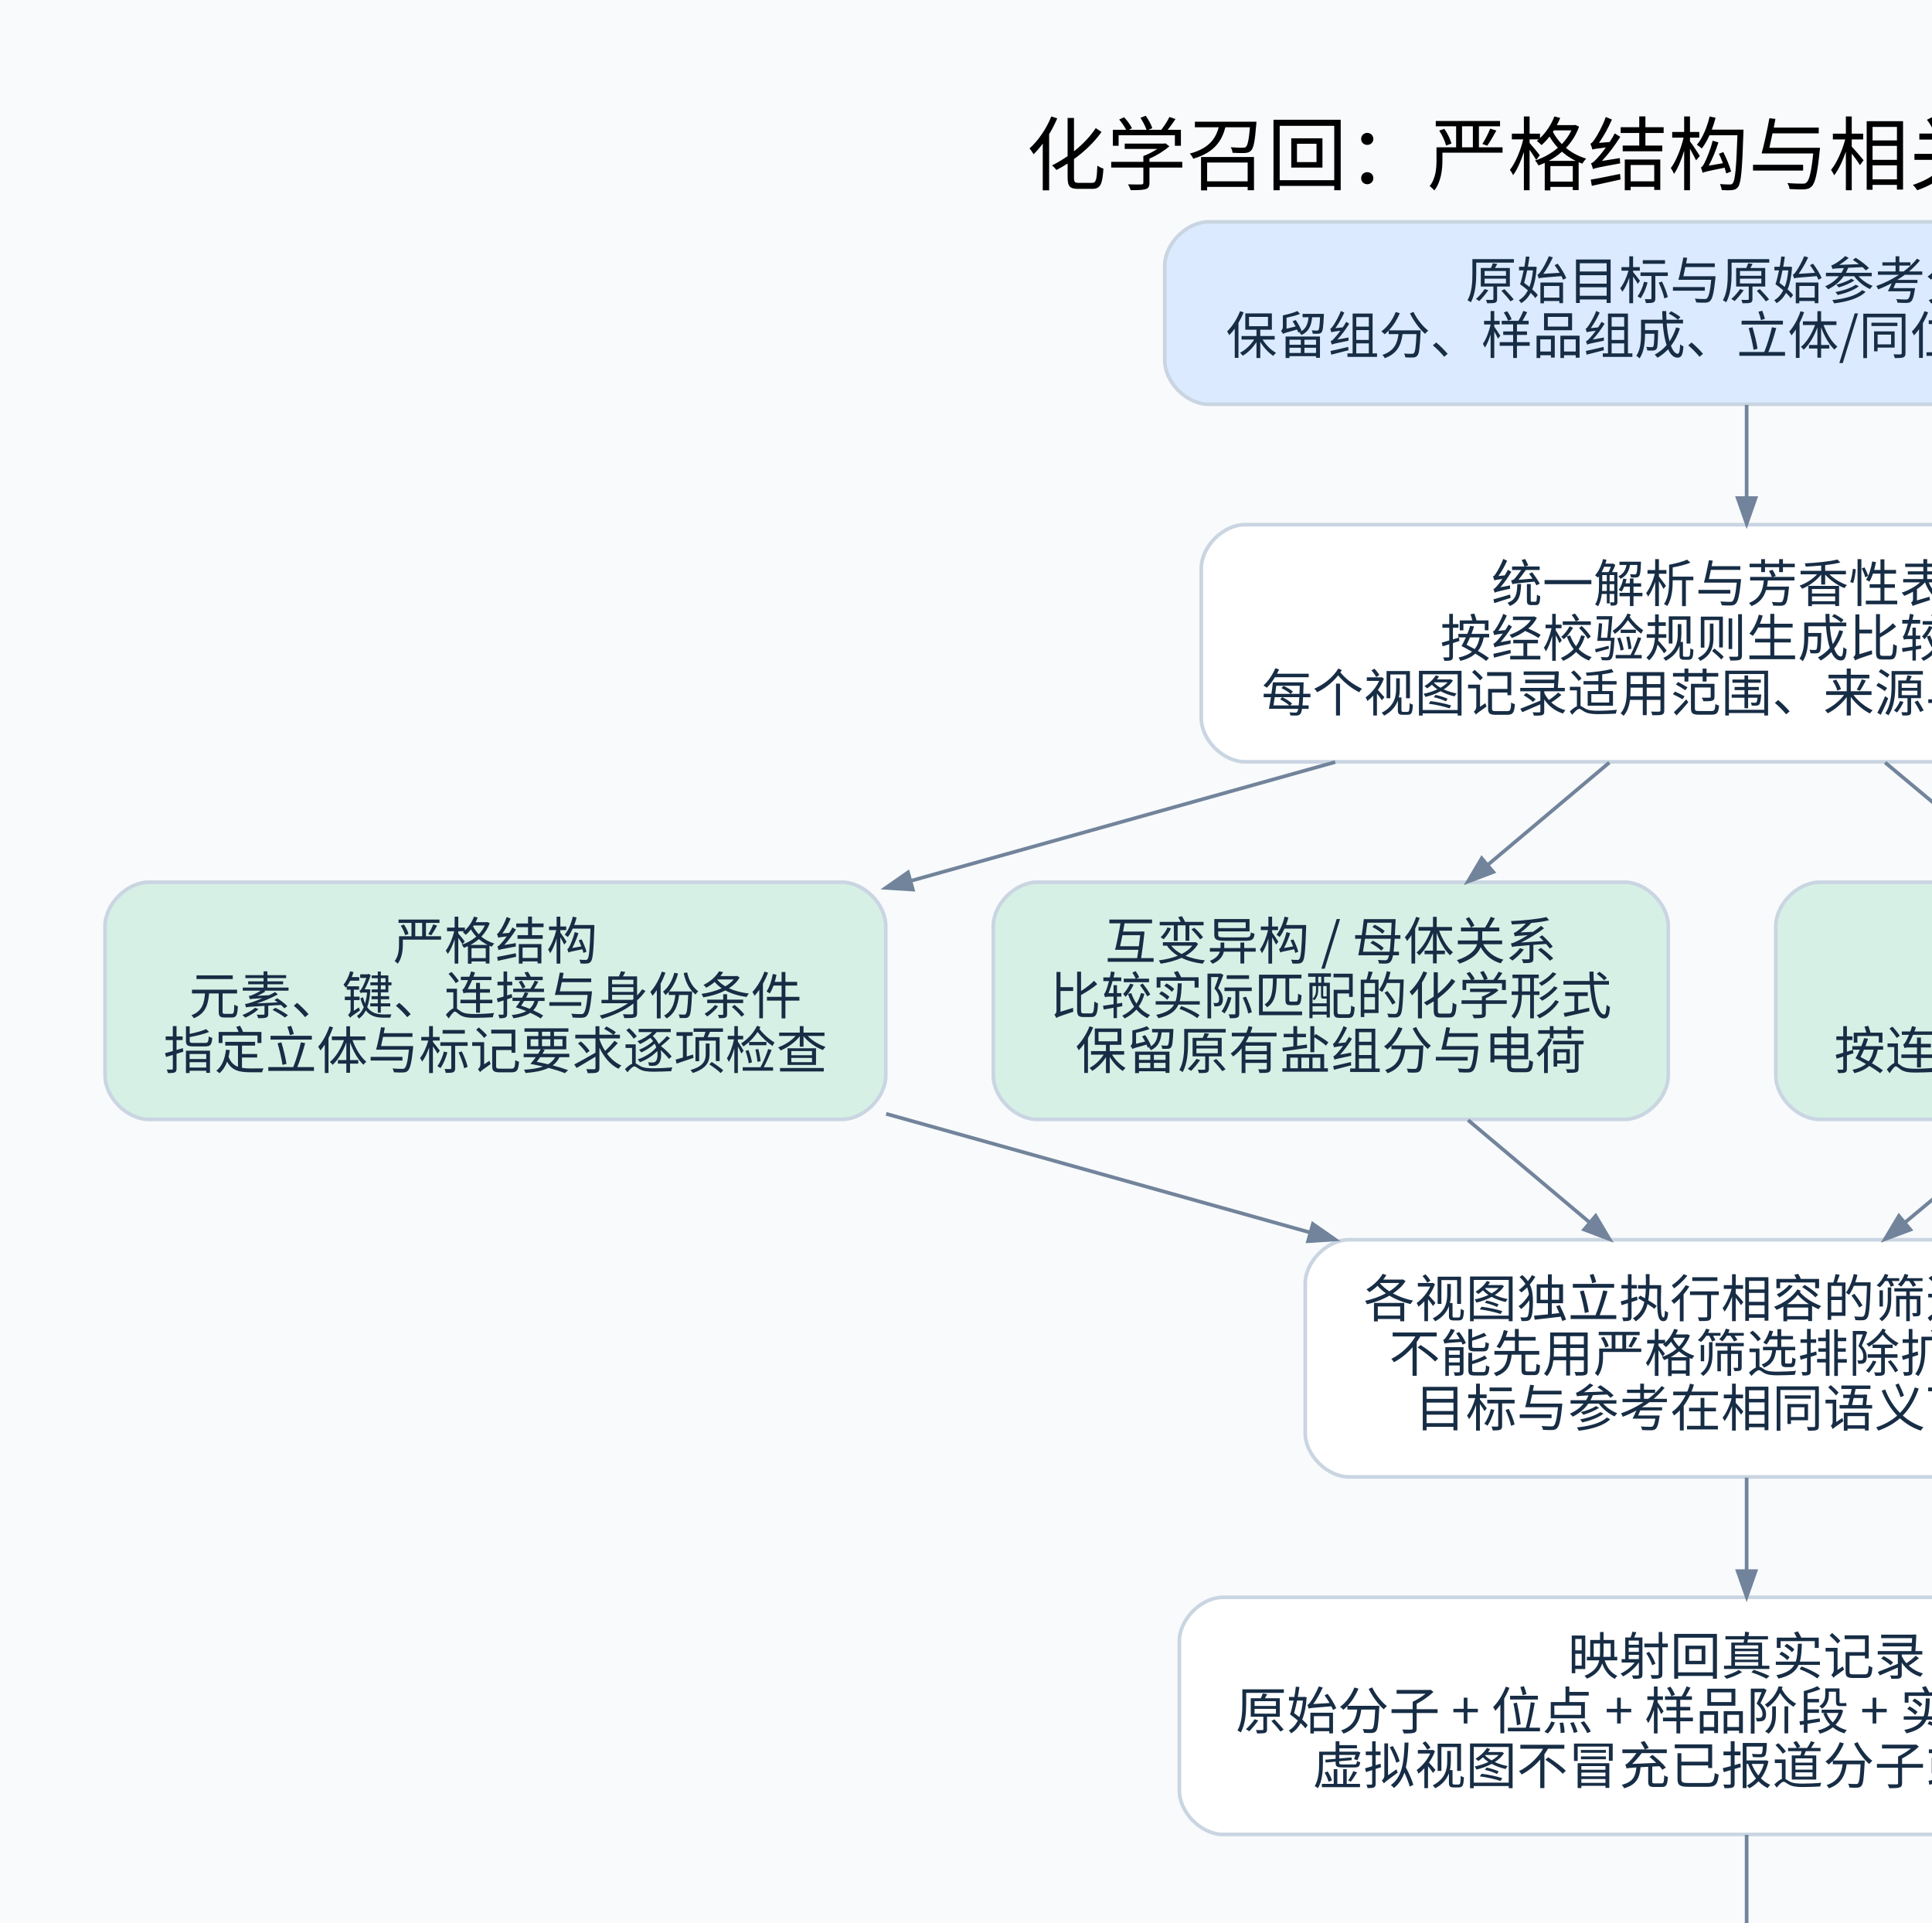
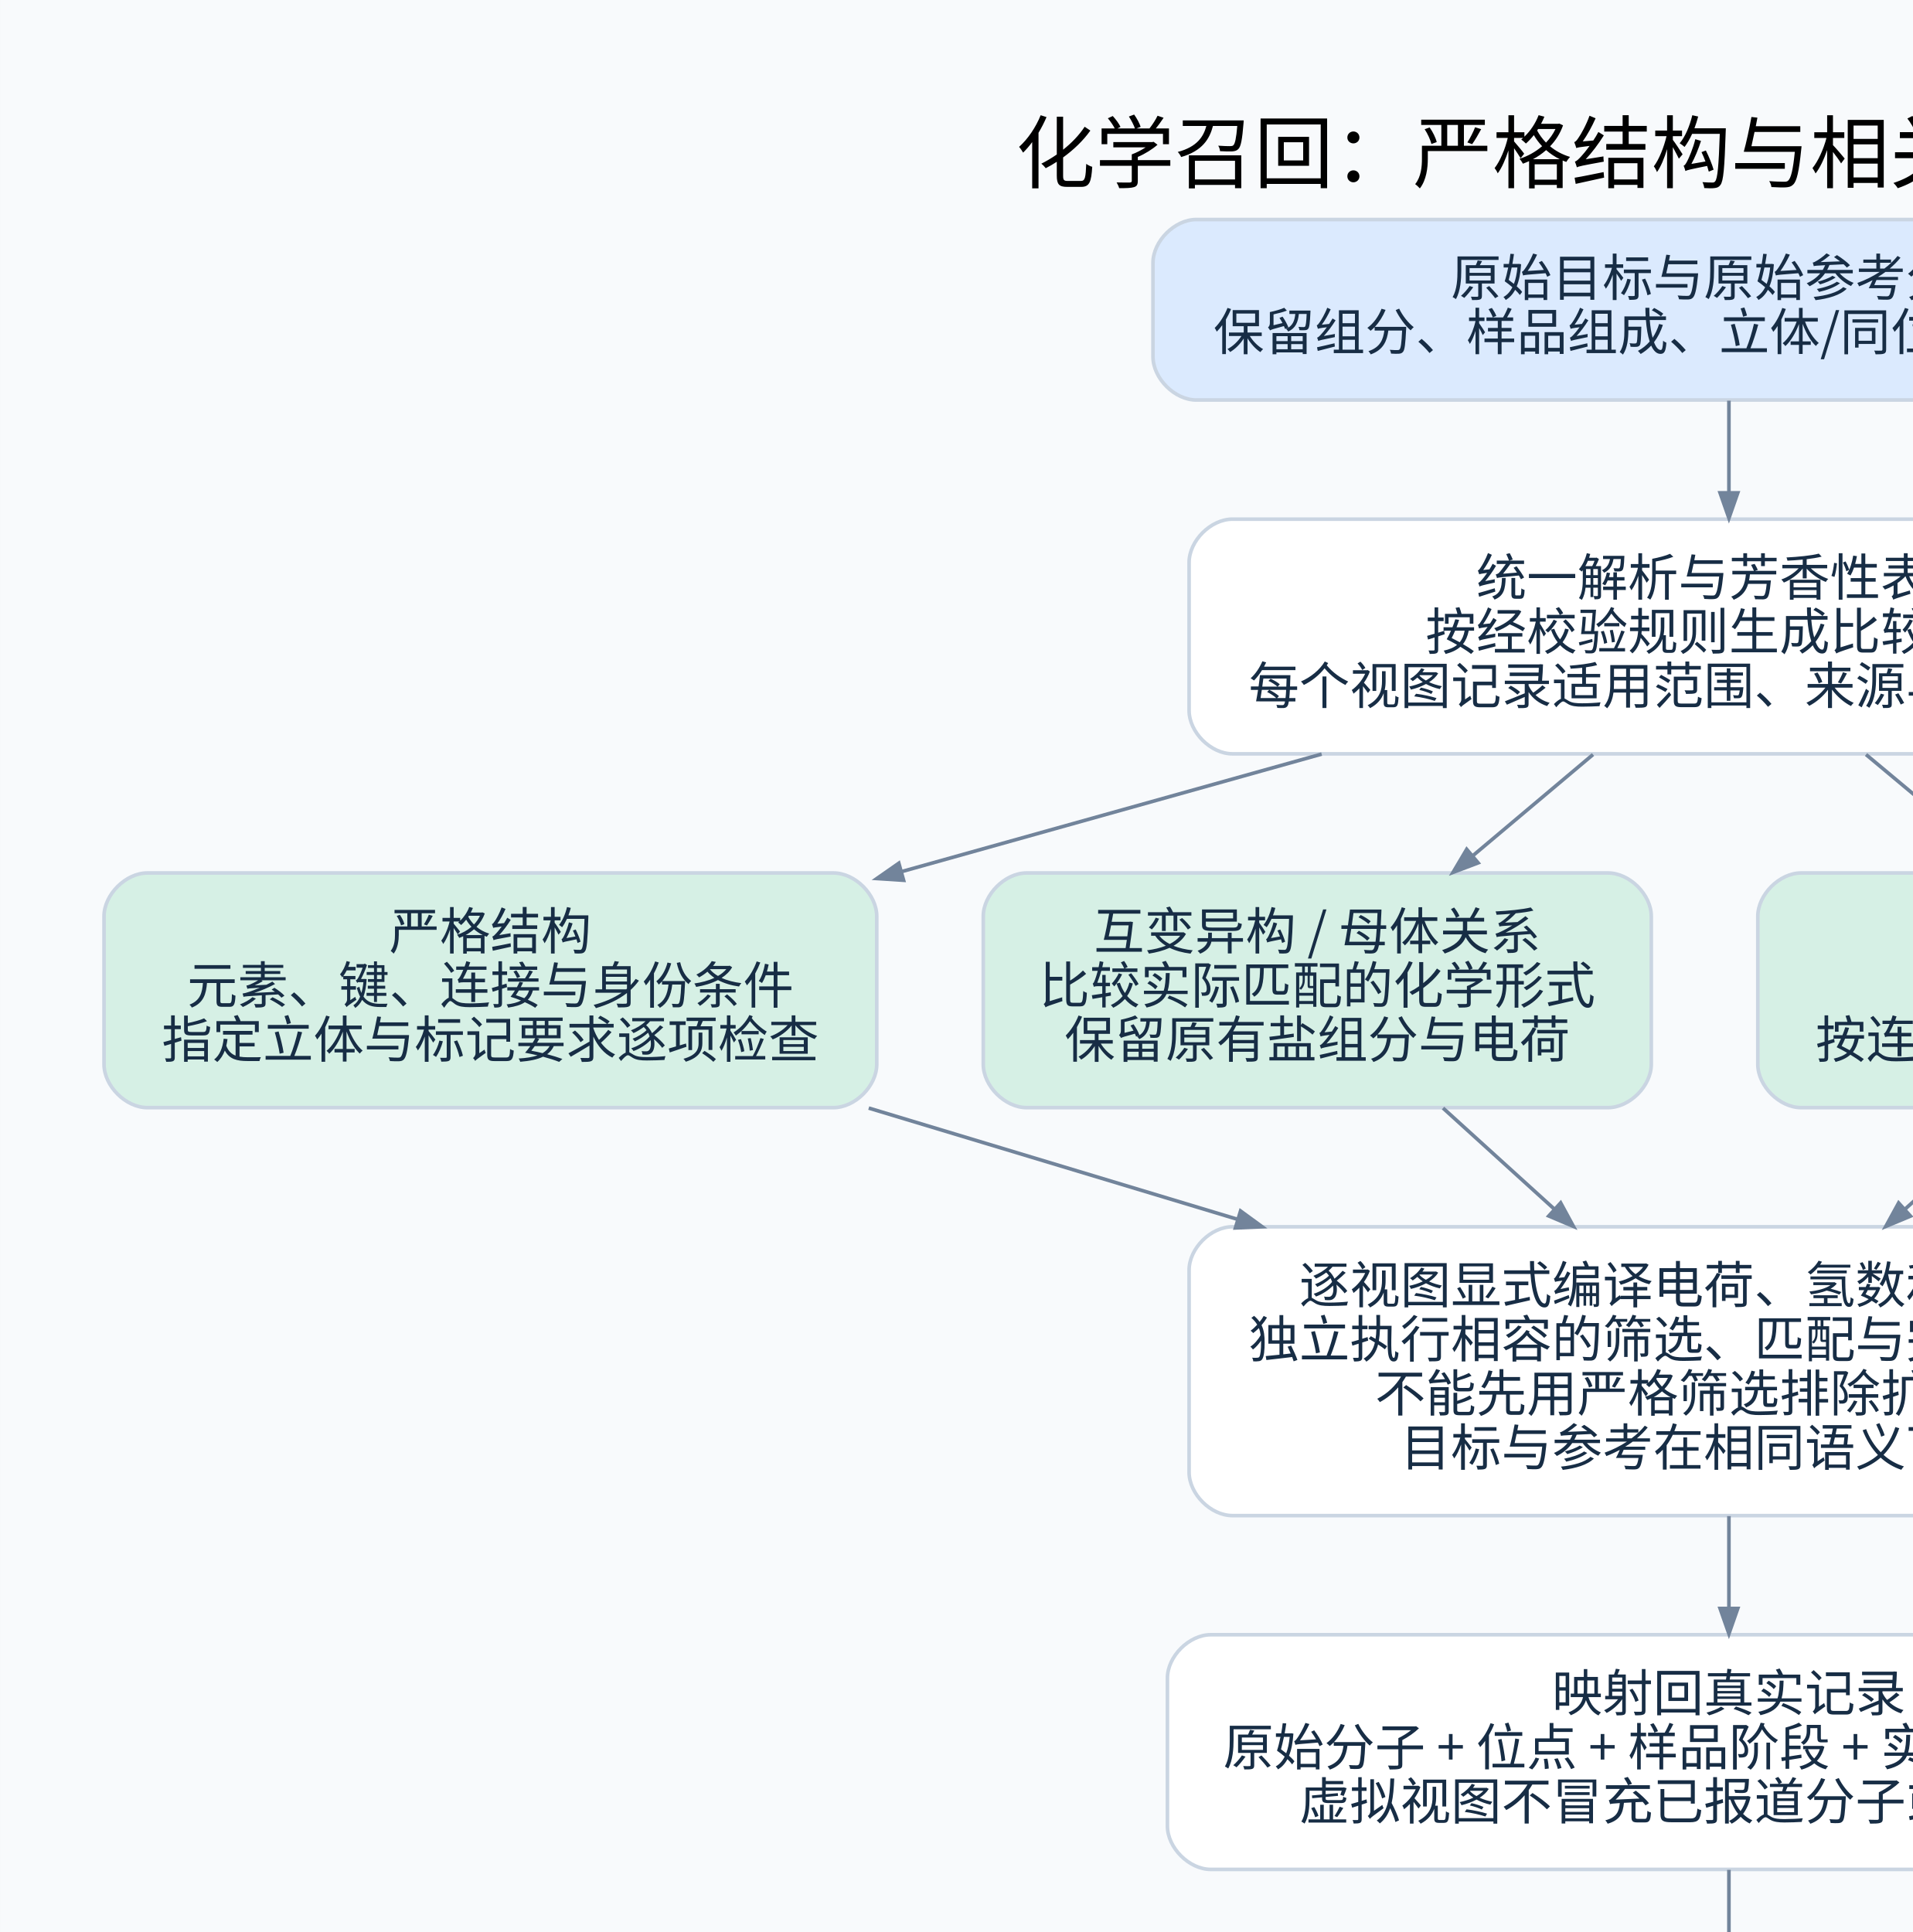
- <svg xmlns="http://www.w3.org/2000/svg" width="1731pt" height="1722pt" viewBox="0.00 0.00 958.60 953.60">
-   <g id="graph0" class="graph" transform="scale(1.81 1.81) rotate(0) translate(28.8 924.8)">
-     <polygon fill="#f8fafc" stroke="transparent" points="-28.8,28.8 -28.8,-924.8 929.8,-924.8 929.8,28.8 -28.8,28.8" />
-     <text text-anchor="middle" x="450.5" y="-874.4" font-family="Noto Sans CJK SC" font-size="22.00">化学召回：严格结构与相关形式分别处理</text>
+ <svg xmlns="http://www.w3.org/2000/svg" width="1731pt" height="1749pt" viewBox="0.00 0.00 958.60 968.60">
+   <g id="graph0" class="graph" transform="scale(1.81 1.81) rotate(0) translate(28.8 939.8)">
+     <polygon fill="#f8fafc" stroke="transparent" points="-28.8,28.8 -28.8,-939.8 929.8,-939.8 929.8,28.8 -28.8,28.8" />
+     <text text-anchor="middle" x="450.5" y="-889.4" font-family="Noto Sans CJK SC" font-size="22.00">化学召回：严格结构与相关形式分别处理</text>
    <g id="node1" class="node">
-       <path fill="#dbeafe" stroke="#cad5e2" d="M597.5,-864C597.5,-864 302.5,-864 302.5,-864 296.5,-864 290.5,-858 290.5,-852 290.5,-852 290.5,-826 290.5,-826 290.5,-820 296.5,-814 302.5,-814 302.5,-814 597.5,-814 597.5,-814 603.5,-814 609.5,-820 609.5,-826 609.5,-826 609.5,-852 609.5,-852 609.5,-858 603.5,-864 597.5,-864" />
-       <text text-anchor="middle" x="450" y="-842.8" font-family="Noto Sans CJK SC" font-size="14.00" fill="#172d45">原始目标与原始参考分子</text>
-       <text text-anchor="middle" x="450" y="-827.8" font-family="Noto Sans CJK SC" font-size="14.00" fill="#172d45">保留组分、样品组成、立体/同位素与原子对应</text>
+       <path fill="#dbeafe" stroke="#cad5e2" d="M597.5,-879C597.5,-879 302.5,-879 302.5,-879 296.5,-879 290.5,-873 290.5,-867 290.5,-867 290.5,-841 290.5,-841 290.5,-835 296.5,-829 302.5,-829 302.5,-829 597.5,-829 597.5,-829 603.5,-829 609.5,-835 609.5,-841 609.5,-841 609.5,-867 609.5,-867 609.5,-873 603.5,-879 597.5,-879" />
+       <text text-anchor="middle" x="450" y="-857.8" font-family="Noto Sans CJK SC" font-size="14.00" fill="#172d45">原始目标与原始参考分子</text>
+       <text text-anchor="middle" x="450" y="-842.8" font-family="Noto Sans CJK SC" font-size="14.00" fill="#172d45">保留组分、样品组成、立体/同位素与原子对应</text>
    </g>
    <g id="node2" class="node">
-       <path fill="white" stroke="#cad5e2" d="M587.5,-781C587.5,-781 312.5,-781 312.5,-781 306.5,-781 300.5,-775 300.5,-769 300.5,-769 300.5,-728 300.5,-728 300.5,-722 306.5,-716 312.5,-716 312.5,-716 587.5,-716 587.5,-716 593.5,-716 599.5,-722 599.5,-728 599.5,-728 599.5,-769 599.5,-769 599.5,-775 593.5,-781 587.5,-781" />
-       <text text-anchor="middle" x="450" y="-759.8" font-family="Noto Sans CJK SC" font-size="14.00" fill="#172d45">统一解析与芳香性表达</text>
-       <text text-anchor="middle" x="450" y="-744.8" font-family="Noto Sans CJK SC" font-size="14.00" fill="#172d45">按经校验规则生成比较视图</text>
-       <text text-anchor="middle" x="450" y="-729.8" font-family="Noto Sans CJK SC" font-size="14.00" fill="#172d45">每个视图记录适用范围、来源与被修改部分</text>
+       <path fill="white" stroke="#cad5e2" d="M587.5,-796C587.5,-796 312.5,-796 312.5,-796 306.5,-796 300.5,-790 300.5,-784 300.5,-784 300.5,-743 300.5,-743 300.5,-737 306.5,-731 312.5,-731 312.5,-731 587.5,-731 587.5,-731 593.5,-731 599.5,-737 599.5,-743 599.5,-743 599.5,-784 599.5,-784 599.5,-790 593.5,-796 587.5,-796" />
+       <text text-anchor="middle" x="450" y="-774.8" font-family="Noto Sans CJK SC" font-size="14.00" fill="#172d45">统一解析与芳香性表达</text>
+       <text text-anchor="middle" x="450" y="-759.8" font-family="Noto Sans CJK SC" font-size="14.00" fill="#172d45">按经校验规则生成比较视图</text>
+       <text text-anchor="middle" x="450" y="-744.8" font-family="Noto Sans CJK SC" font-size="14.00" fill="#172d45">每个视图记录适用范围、来源与被修改部分</text>
    </g>
    <g id="edge1" class="edge">
-       <path fill="none" stroke="#72849b" d="M450,-813.82C450,-805.98 450,-797.08 450,-788.45" />
-       <polygon fill="#72849b" stroke="#72849b" points="452.45,-788.29 450,-781.29 447.55,-788.29 452.45,-788.29" />
+       <path fill="none" stroke="#72849b" d="M450,-828.82C450,-820.98 450,-812.08 450,-803.45" />
+       <polygon fill="#72849b" stroke="#72849b" points="452.45,-803.29 450,-796.29 447.55,-803.29 452.45,-803.29" />
    </g>
    <g id="node3" class="node">
-       <path fill="#d6f0e5" stroke="#cad5e2" d="M202,-683C202,-683 12,-683 12,-683 6,-683 0,-677 0,-671 0,-671 0,-630 0,-630 0,-624 6,-618 12,-618 12,-618 202,-618 202,-618 208,-618 214,-624 214,-630 214,-630 214,-671 214,-671 214,-677 208,-683 202,-683" />
-       <text text-anchor="middle" x="107" y="-661.8" font-family="Noto Sans CJK SC" font-size="14.00" fill="#172d45">严格结构</text>
-       <text text-anchor="middle" x="107" y="-646.8" font-family="Noto Sans CJK SC" font-size="14.00" fill="#172d45">元素、键、连接与身份条件</text>
-       <text text-anchor="middle" x="107" y="-631.8" font-family="Noto Sans CJK SC" font-size="14.00" fill="#172d45">指定立体与标记要求逐项检查</text>
+       <path fill="#d6f0e5" stroke="#cad5e2" d="M202,-698C202,-698 12,-698 12,-698 6,-698 0,-692 0,-686 0,-686 0,-645 0,-645 0,-639 6,-633 12,-633 12,-633 202,-633 202,-633 208,-633 214,-639 214,-645 214,-645 214,-686 214,-686 214,-692 208,-698 202,-698" />
+       <text text-anchor="middle" x="107" y="-676.8" font-family="Noto Sans CJK SC" font-size="14.00" fill="#172d45">严格结构</text>
+       <text text-anchor="middle" x="107" y="-661.8" font-family="Noto Sans CJK SC" font-size="14.00" fill="#172d45">元素、键、连接与身份条件</text>
+       <text text-anchor="middle" x="107" y="-646.8" font-family="Noto Sans CJK SC" font-size="14.00" fill="#172d45">指定立体与标记要求逐项检查</text>
    </g>
    <g id="edge2" class="edge">
-       <path fill="none" stroke="#72849b" d="M337.21,-715.93C299.9,-705.49 258.37,-693.87 220.97,-683.4" />
-       <polygon fill="#72849b" stroke="#72849b" points="221.43,-680.98 214.03,-681.46 220.11,-685.7 221.43,-680.98" />
+       <path fill="none" stroke="#72849b" d="M337.21,-730.93C299.9,-720.49 258.37,-708.87 220.97,-698.4" />
+       <polygon fill="#72849b" stroke="#72849b" points="221.43,-695.98 214.03,-696.46 220.11,-700.7 221.43,-695.98" />
    </g>
    <g id="node4" class="node">
-       <path fill="#d6f0e5" stroke="#cad5e2" d="M416.5,-683C416.5,-683 255.5,-683 255.5,-683 249.5,-683 243.5,-677 243.5,-671 243.5,-671 243.5,-630 243.5,-630 243.5,-624 249.5,-618 255.5,-618 255.5,-618 416.5,-618 416.5,-618 422.5,-618 428.5,-624 428.5,-630 428.5,-630 428.5,-671 428.5,-671 428.5,-677 422.5,-683 416.5,-683" />
-       <text text-anchor="middle" x="336" y="-661.8" font-family="Noto Sans CJK SC" font-size="14.00" fill="#172d45">互变异构 / 母体关系</text>
-       <text text-anchor="middle" x="336" y="-646.8" font-family="Noto Sans CJK SC" font-size="14.00" fill="#172d45">比较实际匹配的化学形式</text>
-       <text text-anchor="middle" x="336" y="-631.8" font-family="Noto Sans CJK SC" font-size="14.00" fill="#172d45">保留原有盐组分与电荷</text>
+       <path fill="#d6f0e5" stroke="#cad5e2" d="M416.5,-698C416.5,-698 255.5,-698 255.5,-698 249.5,-698 243.5,-692 243.5,-686 243.5,-686 243.5,-645 243.5,-645 243.5,-639 249.5,-633 255.5,-633 255.5,-633 416.5,-633 416.5,-633 422.5,-633 428.5,-639 428.5,-645 428.5,-645 428.5,-686 428.5,-686 428.5,-692 422.5,-698 416.5,-698" />
+       <text text-anchor="middle" x="336" y="-676.8" font-family="Noto Sans CJK SC" font-size="14.00" fill="#172d45">互变异构 / 母体关系</text>
+       <text text-anchor="middle" x="336" y="-661.8" font-family="Noto Sans CJK SC" font-size="14.00" fill="#172d45">比较实际匹配的化学形式</text>
+       <text text-anchor="middle" x="336" y="-646.8" font-family="Noto Sans CJK SC" font-size="14.00" fill="#172d45">保留原有盐组分与电荷</text>
    </g>
    <g id="edge3" class="edge">
-       <path fill="none" stroke="#72849b" d="M412.36,-715.8C401.75,-706.87 390.13,-697.09 379.23,-687.91" />
-       <polygon fill="#72849b" stroke="#72849b" points="380.54,-685.8 373.6,-683.17 377.38,-689.55 380.54,-685.8" />
+       <path fill="none" stroke="#72849b" d="M412.36,-730.8C401.75,-721.87 390.13,-712.09 379.23,-702.91" />
+       <polygon fill="#72849b" stroke="#72849b" points="380.54,-700.8 373.6,-698.17 377.38,-704.55 380.54,-700.8" />
    </g>
    <g id="node5" class="node">
-       <path fill="#d6f0e5" stroke="#cad5e2" d="M660,-683C660,-683 470,-683 470,-683 464,-683 458,-677 458,-671 458,-671 458,-630 458,-630 458,-624 464,-618 470,-618 470,-618 660,-618 660,-618 666,-618 672,-624 672,-630 672,-630 672,-671 672,-671 672,-677 666,-683 660,-683" />
-       <text text-anchor="middle" x="565" y="-661.8" font-family="Noto Sans CJK SC" font-size="14.00" fill="#172d45">可能的保护形式</text>
-       <text text-anchor="middle" x="565" y="-646.8" font-family="Noto Sans CJK SC" font-size="14.00" fill="#172d45">如 Cbz 导致额外芳环</text>
-       <text text-anchor="middle" x="565" y="-631.8" font-family="Noto Sans CJK SC" font-size="14.00" fill="#172d45">按连接环境生成兼容比较视图</text>
+       <path fill="#d6f0e5" stroke="#cad5e2" d="M660,-698C660,-698 470,-698 470,-698 464,-698 458,-692 458,-686 458,-686 458,-645 458,-645 458,-639 464,-633 470,-633 470,-633 660,-633 660,-633 666,-633 672,-639 672,-645 672,-645 672,-686 672,-686 672,-692 666,-698 660,-698" />
+       <text text-anchor="middle" x="565" y="-676.8" font-family="Noto Sans CJK SC" font-size="14.00" fill="#172d45">可能的保护形式</text>
+       <text text-anchor="middle" x="565" y="-661.8" font-family="Noto Sans CJK SC" font-size="14.00" fill="#172d45">如 Cbz 导致额外芳环</text>
+       <text text-anchor="middle" x="565" y="-646.8" font-family="Noto Sans CJK SC" font-size="14.00" fill="#172d45">按连接环境生成兼容比较视图</text>
    </g>
    <g id="edge4" class="edge">
-       <path fill="none" stroke="#72849b" d="M487.97,-715.8C498.77,-706.79 510.61,-696.91 521.69,-687.65" />
-       <polygon fill="#72849b" stroke="#72849b" points="523.26,-689.53 527.07,-683.17 520.12,-685.77 523.26,-689.53" />
+       <path fill="none" stroke="#72849b" d="M487.97,-730.8C498.77,-721.79 510.61,-711.91 521.69,-702.65" />
+       <polygon fill="#72849b" stroke="#72849b" points="523.26,-704.53 527.07,-698.17 520.12,-700.77 523.26,-704.53" />
    </g>
    <g id="node6" class="node">
-       <path fill="#d6f0e5" stroke="#cad5e2" d="M889,-683C889,-683 713,-683 713,-683 707,-683 701,-677 701,-671 701,-671 701,-630 701,-630 701,-624 707,-618 713,-618 713,-618 889,-618 889,-618 895,-618 901,-624 901,-630 901,-630 901,-671 901,-671 901,-677 895,-683 889,-683" />
-       <text text-anchor="middle" x="801" y="-661.8" font-family="Noto Sans CJK SC" font-size="14.00" fill="#172d45">限定官能团变化</text>
-       <text text-anchor="middle" x="801" y="-646.8" font-family="Noto Sans CJK SC" font-size="14.00" fill="#172d45">如环酮与环醇</text>
-       <text text-anchor="middle" x="801" y="-631.8" font-family="Noto Sans CJK SC" font-size="14.00" fill="#172d45">仅放宽规则指定的局部结构</text>
+       <path fill="#d6f0e5" stroke="#cad5e2" d="M889,-698C889,-698 713,-698 713,-698 707,-698 701,-692 701,-686 701,-686 701,-645 701,-645 701,-639 707,-633 713,-633 713,-633 889,-633 889,-633 895,-633 901,-639 901,-645 901,-645 901,-686 901,-686 901,-692 895,-698 889,-698" />
+       <text text-anchor="middle" x="801" y="-676.8" font-family="Noto Sans CJK SC" font-size="14.00" fill="#172d45">限定官能团变化</text>
+       <text text-anchor="middle" x="801" y="-661.8" font-family="Noto Sans CJK SC" font-size="14.00" fill="#172d45">如环酮与环醇</text>
+       <text text-anchor="middle" x="801" y="-646.8" font-family="Noto Sans CJK SC" font-size="14.00" fill="#172d45">仅放宽规则指定的局部结构</text>
    </g>
    <g id="edge5" class="edge">
-       <path fill="none" stroke="#72849b" d="M566.35,-715.93C604.77,-705.48 647.73,-693.77 687,-683 689.28,-682.38 691.58,-681.74 693.9,-681.11" />
-       <polygon fill="#72849b" stroke="#72849b" points="694.81,-683.4 700.91,-679.18 693.51,-678.67 694.81,-683.4" />
+       <path fill="none" stroke="#72849b" d="M566.35,-730.93C604.77,-720.48 647.73,-708.77 687,-698 689.28,-697.38 691.58,-696.74 693.9,-696.11" />
+       <polygon fill="#72849b" stroke="#72849b" points="694.81,-698.4 700.91,-694.18 693.51,-693.67 694.81,-698.4" />
    </g>
    <g id="node7" class="node">
-       <path fill="white" stroke="#cad5e2" d="M559,-585C559,-585 341,-585 341,-585 335,-585 329,-579 329,-573 329,-573 329,-532 329,-532 329,-526 335,-520 341,-520 341,-520 559,-520 559,-520 565,-520 571,-526 571,-532 571,-532 571,-573 571,-573 571,-579 565,-585 559,-585" />
-       <text text-anchor="middle" x="450" y="-563.8" font-family="Noto Sans CJK SC" font-size="14.00" fill="#172d45">各视图独立执行相容的筛选与匹配</text>
+       <path fill="white" stroke="#cad5e2" d="M587.5,-600C587.5,-600 312.5,-600 312.5,-600 306.5,-600 300.5,-594 300.5,-588 300.5,-588 300.5,-532 300.5,-532 300.5,-526 306.5,-520 312.5,-520 312.5,-520 587.5,-520 587.5,-520 593.5,-520 599.5,-526 599.5,-532 599.5,-532 599.5,-588 599.5,-588 599.5,-594 593.5,-600 587.5,-600" />
+       <text text-anchor="middle" x="450" y="-578.8" font-family="Noto Sans CJK SC" font-size="14.00" fill="#172d45">逐视图显式编译电荷、氢数和组分约束</text>
+       <text text-anchor="middle" x="450" y="-563.8" font-family="Noto Sans CJK SC" font-size="14.00" fill="#172d45">独立执行相容的筛选、匹配与完整身份复核</text>
      <text text-anchor="middle" x="450" y="-548.8" font-family="Noto Sans CJK SC" font-size="14.00" fill="#172d45">不能先用严格筛选排除扩展候选</text>
      <text text-anchor="middle" x="450" y="-533.8" font-family="Noto Sans CJK SC" font-size="14.00" fill="#172d45">目标与参考在相同语义下比较</text>
    </g>
    <g id="edge6" class="edge">
-       <path fill="none" stroke="#72849b" d="M214.12,-619.52C250.94,-609.21 292.4,-597.61 330.17,-587.04" />
-       <polygon fill="#72849b" stroke="#72849b" points="331.09,-589.32 337.17,-585.08 329.77,-584.61 331.09,-589.32" />
+       <path fill="none" stroke="#72849b" d="M211.78,-632.88C244,-623.16 279.96,-612.31 313.97,-602.05" />
+       <polygon fill="#72849b" stroke="#72849b" points="314.75,-604.37 320.74,-600 313.33,-599.68 314.75,-604.37" />
    </g>
    <g id="edge7" class="edge">
-       <path fill="none" stroke="#72849b" d="M373.64,-617.8C384.25,-608.87 395.87,-599.09 406.77,-589.91" />
-       <polygon fill="#72849b" stroke="#72849b" points="408.62,-591.55 412.4,-585.17 405.46,-587.8 408.62,-591.55" />
+       <path fill="none" stroke="#72849b" d="M370.82,-632.88C380.53,-624.08 391.24,-614.35 401.58,-604.96" />
+       <polygon fill="#72849b" stroke="#72849b" points="403.4,-606.62 406.94,-600.1 400.11,-602.99 403.4,-606.62" />
    </g>
    <g id="edge8" class="edge">
-       <path fill="none" stroke="#72849b" d="M527.03,-617.8C516.23,-608.79 504.39,-598.91 493.31,-589.65" />
-       <polygon fill="#72849b" stroke="#72849b" points="494.88,-587.77 487.93,-585.17 491.74,-591.53 494.88,-587.77" />
+       <path fill="none" stroke="#72849b" d="M529.87,-632.88C520.08,-624.08 509.27,-614.35 498.85,-604.96" />
+       <polygon fill="#72849b" stroke="#72849b" points="500.28,-602.96 493.44,-600.1 497,-606.6 500.28,-602.96" />
    </g>
    <g id="edge9" class="edge">
-       <path fill="none" stroke="#72849b" d="M700.91,-621.82C696.21,-620.53 691.55,-619.25 687,-618 650.03,-607.86 609.79,-596.89 573.15,-586.92" />
-       <polygon fill="#72849b" stroke="#72849b" points="573.75,-584.54 566.35,-585.07 572.46,-589.27 573.75,-584.54" />
+       <path fill="none" stroke="#72849b" d="M700.89,-634.98C666.17,-624.74 626.59,-613.07 589.3,-602.07" />
+       <polygon fill="#72849b" stroke="#72849b" points="589.77,-599.66 582.36,-600.03 588.38,-604.36 589.77,-599.66" />
    </g>
    <g id="node8" class="node">
      <path fill="white" stroke="#cad5e2" d="M593.5,-487C593.5,-487 306.5,-487 306.5,-487 300.5,-487 294.5,-481 294.5,-475 294.5,-475 294.5,-434 294.5,-434 294.5,-428 300.5,-422 306.5,-422 306.5,-422 593.5,-422 593.5,-422 599.5,-422 605.5,-428 605.5,-434 605.5,-434 605.5,-475 605.5,-475 605.5,-481 599.5,-487 593.5,-487" />
      <text text-anchor="middle" x="450" y="-465.8" font-family="Noto Sans CJK SC" font-size="14.00" fill="#172d45">映射回真实记录</text>
      <text text-anchor="middle" x="450" y="-450.8" font-family="Noto Sans CJK SC" font-size="14.00" fill="#172d45">原始分子 + 位点 + 样品阶段 + 实验结果与差异</text>
      <text text-anchor="middle" x="450" y="-435.8" font-family="Noto Sans CJK SC" font-size="14.00" fill="#172d45">虚拟视图不冒充已报道分子或反应前体</text>
    </g>
    <g id="edge10" class="edge">
-       <path fill="none" stroke="#72849b" d="M450,-519.8C450,-511.61 450,-502.7 450,-494.19" />
-       <polygon fill="#72849b" stroke="#72849b" points="452.45,-494.17 450,-487.17 447.55,-494.17 452.45,-494.17" />
+       <path fill="none" stroke="#72849b" d="M450,-519.87C450,-511.55 450,-502.76 450,-494.44" />
+       <polygon fill="#72849b" stroke="#72849b" points="452.45,-494.28 450,-487.28 447.55,-494.28 452.45,-494.28" />
    </g>
    <g id="node9" class="node">
      <path fill="white" stroke="#cad5e2" d="M587.5,-389C587.5,-389 312.5,-389 312.5,-389 306.5,-389 300.5,-383 300.5,-377 300.5,-377 300.5,-321 300.5,-321 300.5,-315 306.5,-309 312.5,-309 312.5,-309 587.5,-309 587.5,-309 593.5,-309 599.5,-315 599.5,-321 599.5,-321 599.5,-377 599.5,-377 599.5,-383 593.5,-389 587.5,-389" />
      <text text-anchor="middle" x="450" y="-367.8" font-family="Noto Sans CJK SC" font-size="14.00" fill="#172d45">立体与同位素要求分别检查</text>
      <text text-anchor="middle" x="450" y="-352.8" font-family="Noto Sans CJK SC" font-size="14.00" fill="#172d45">符合 / 冲突 / 部分缺失 / 未评估</text>
      <text text-anchor="middle" x="450" y="-337.8" font-family="Noto Sans CJK SC" font-size="14.00" fill="#172d45">同时记录手性继承 / 建立 / 拆分富集 / 未知</text>
      <text text-anchor="middle" x="450" y="-322.8" font-family="Noto Sans CJK SC" font-size="14.00" fill="#172d45">未知手性不等于外消旋；显式标记不能丢弃</text>
    </g>
    <g id="edge11" class="edge">
      <path fill="none" stroke="#72849b" d="M450,-421.88C450,-413.8 450,-404.95 450,-396.29" />
      <polygon fill="#72849b" stroke="#72849b" points="452.45,-396.1 450,-389.1 447.55,-396.1 452.45,-396.1" />
    </g>
    <g id="node10" class="node">
      <path fill="white" stroke="#cad5e2" d="M590.5,-276C590.5,-276 309.5,-276 309.5,-276 303.5,-276 297.5,-270 297.5,-264 297.5,-264 297.5,-223 297.5,-223 297.5,-217 303.5,-211 309.5,-211 309.5,-211 590.5,-211 590.5,-211 596.5,-211 602.5,-217 602.5,-223 602.5,-223 602.5,-264 602.5,-264 602.5,-270 596.5,-276 590.5,-276" />
      <text text-anchor="middle" x="450" y="-254.8" font-family="Noto Sans CJK SC" font-size="14.00" fill="#172d45">结构相关之后再核对转化方向</text>
      <text text-anchor="middle" x="450" y="-239.8" font-family="Noto Sans CJK SC" font-size="14.00" fill="#172d45">实际正向记录 / 同向类比 / 仅反向 / 结构线索</text>
      <text text-anchor="middle" x="450" y="-224.8" font-family="Noto Sans CJK SC" font-size="14.00" fill="#172d45">虚拟视图不是已报道的可转化路线</text>
    </g>
    <g id="edge12" class="edge">
      <path fill="none" stroke="#72849b" d="M450,-308.87C450,-300.55 450,-291.76 450,-283.44" />
      <polygon fill="#72849b" stroke="#72849b" points="452.45,-283.28 450,-276.28 447.55,-283.28 452.45,-283.28" />
    </g>
    <g id="node11" class="node">
      <path fill="#eae0f7" stroke="#cad5e2" d="M587.5,-178C587.5,-178 312.5,-178 312.5,-178 306.5,-178 300.5,-172 300.5,-166 300.5,-166 300.5,-125 300.5,-125 300.5,-119 306.5,-113 312.5,-113 312.5,-113 587.5,-113 587.5,-113 593.5,-113 599.5,-119 599.5,-125 599.5,-125 599.5,-166 599.5,-166 599.5,-172 593.5,-178 587.5,-178" />
      <text text-anchor="middle" x="450" y="-156.8" font-family="Noto Sans CJK SC" font-size="14.00" fill="#172d45">结果合并但语义保留</text>
      <text text-anchor="middle" x="450" y="-141.8" font-family="Noto Sans CJK SC" font-size="14.00" fill="#172d45">一个父候选可有多个视图；分子与反应去重</text>
      <text text-anchor="middle" x="450" y="-126.8" font-family="Noto Sans CJK SC" font-size="14.00" fill="#172d45">严格命中、扩展命中和各任务状态分别报告</text>
    </g>
    <g id="edge13" class="edge">
      <path fill="none" stroke="#72849b" d="M450,-210.8C450,-202.61 450,-193.7 450,-185.19" />
      <polygon fill="#72849b" stroke="#72849b" points="452.45,-185.17 450,-178.17 447.55,-185.17 452.45,-185.17" />
    </g>
    <g id="node12" class="node">
      <path fill="#fff3d6" stroke="#cad5e2" d="M616,-80C616,-80 284,-80 284,-80 278,-80 272,-74 272,-68 272,-68 272,-12 272,-12 272,-6 278,0 284,0 284,0 616,0 616,0 622,0 628,-6 628,-12 628,-12 628,-68 628,-68 628,-74 622,-80 616,-80" />
      <text text-anchor="middle" x="450" y="-58.8" font-family="Noto Sans CJK SC" font-size="14.00" fill="#172d45">自动处理边界</text>
      <text text-anchor="middle" x="450" y="-43.8" font-family="Noto Sans CJK SC" font-size="14.00" fill="#172d45">不无条件删除所有苄基、酯或金属组分</text>
      <text text-anchor="middle" x="450" y="-28.8" font-family="Noto Sans CJK SC" font-size="14.00" fill="#172d45">多点保护保留整体连接；组合视图受规则与预算限制</text>
      <text text-anchor="middle" x="450" y="-13.8" font-family="Noto Sans CJK SC" font-size="14.00" fill="#172d45">转换关系不等于已有可行转换路线</text>
    </g>
    <g id="edge14" class="edge">
      <path fill="none" stroke="#72849b" d="M450,-112.88C450,-104.8 450,-95.95 450,-87.29" />
      <polygon fill="#72849b" stroke="#72849b" points="452.45,-87.1 450,-80.1 447.55,-87.1 452.45,-87.1" />
    </g>
  </g>
</svg>
